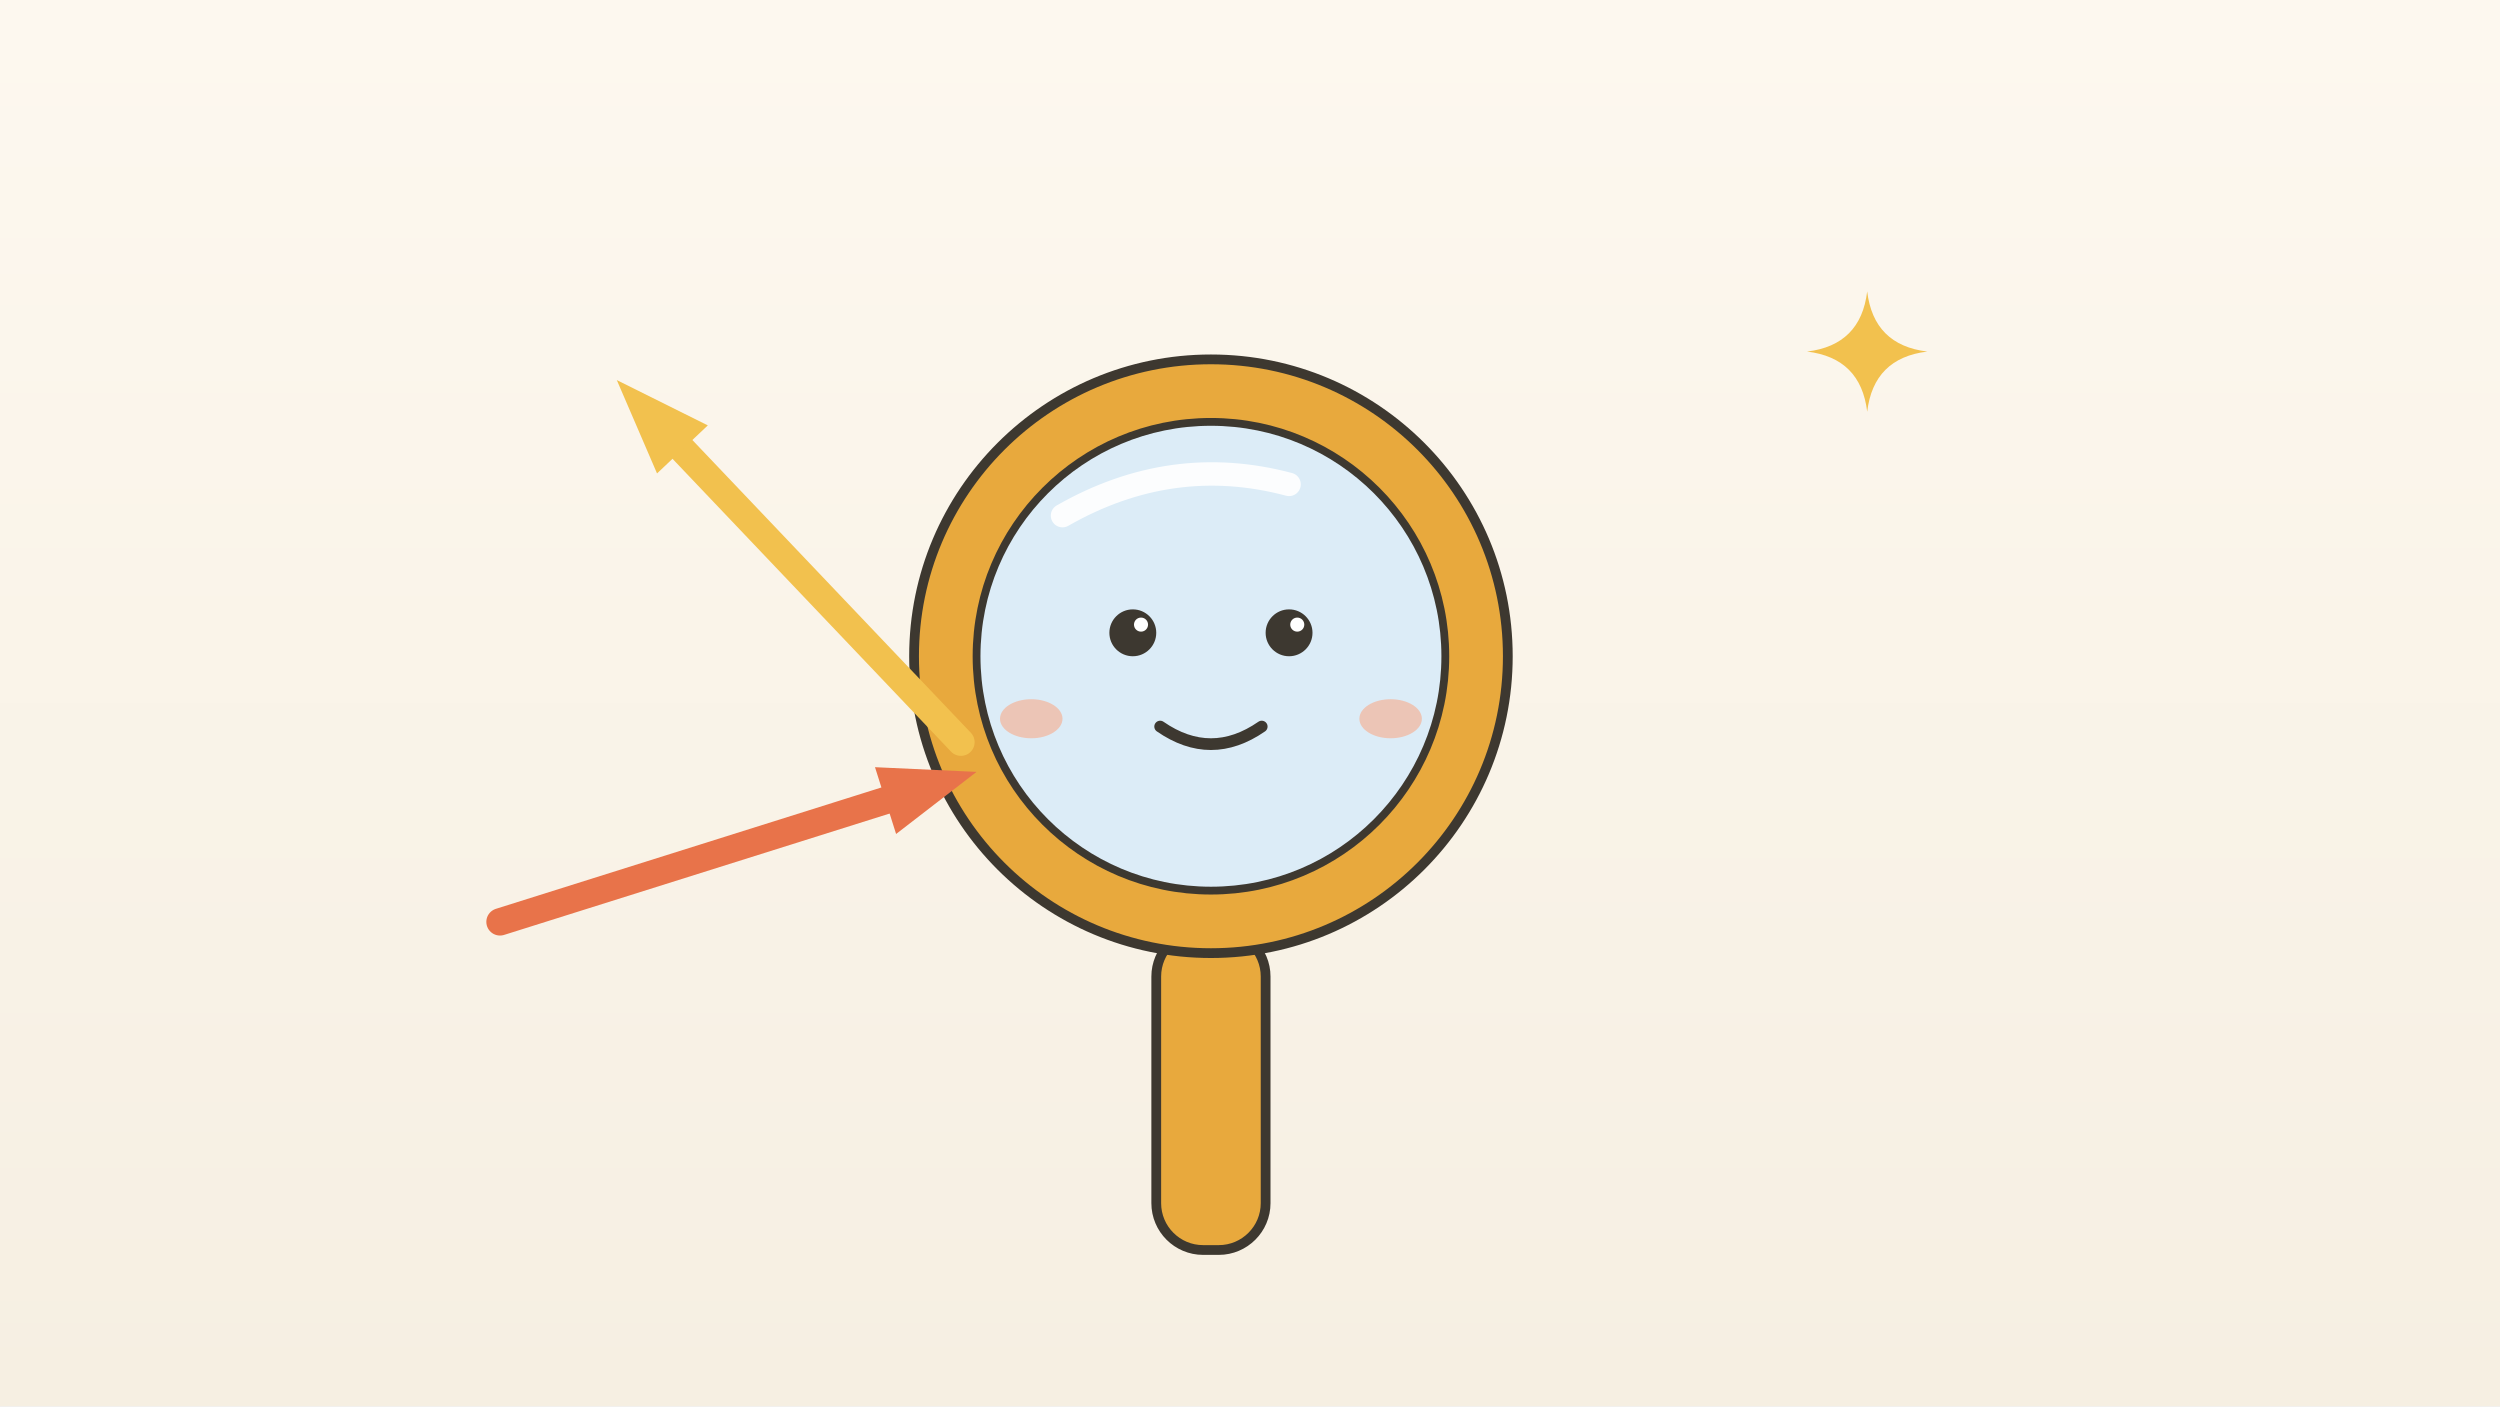
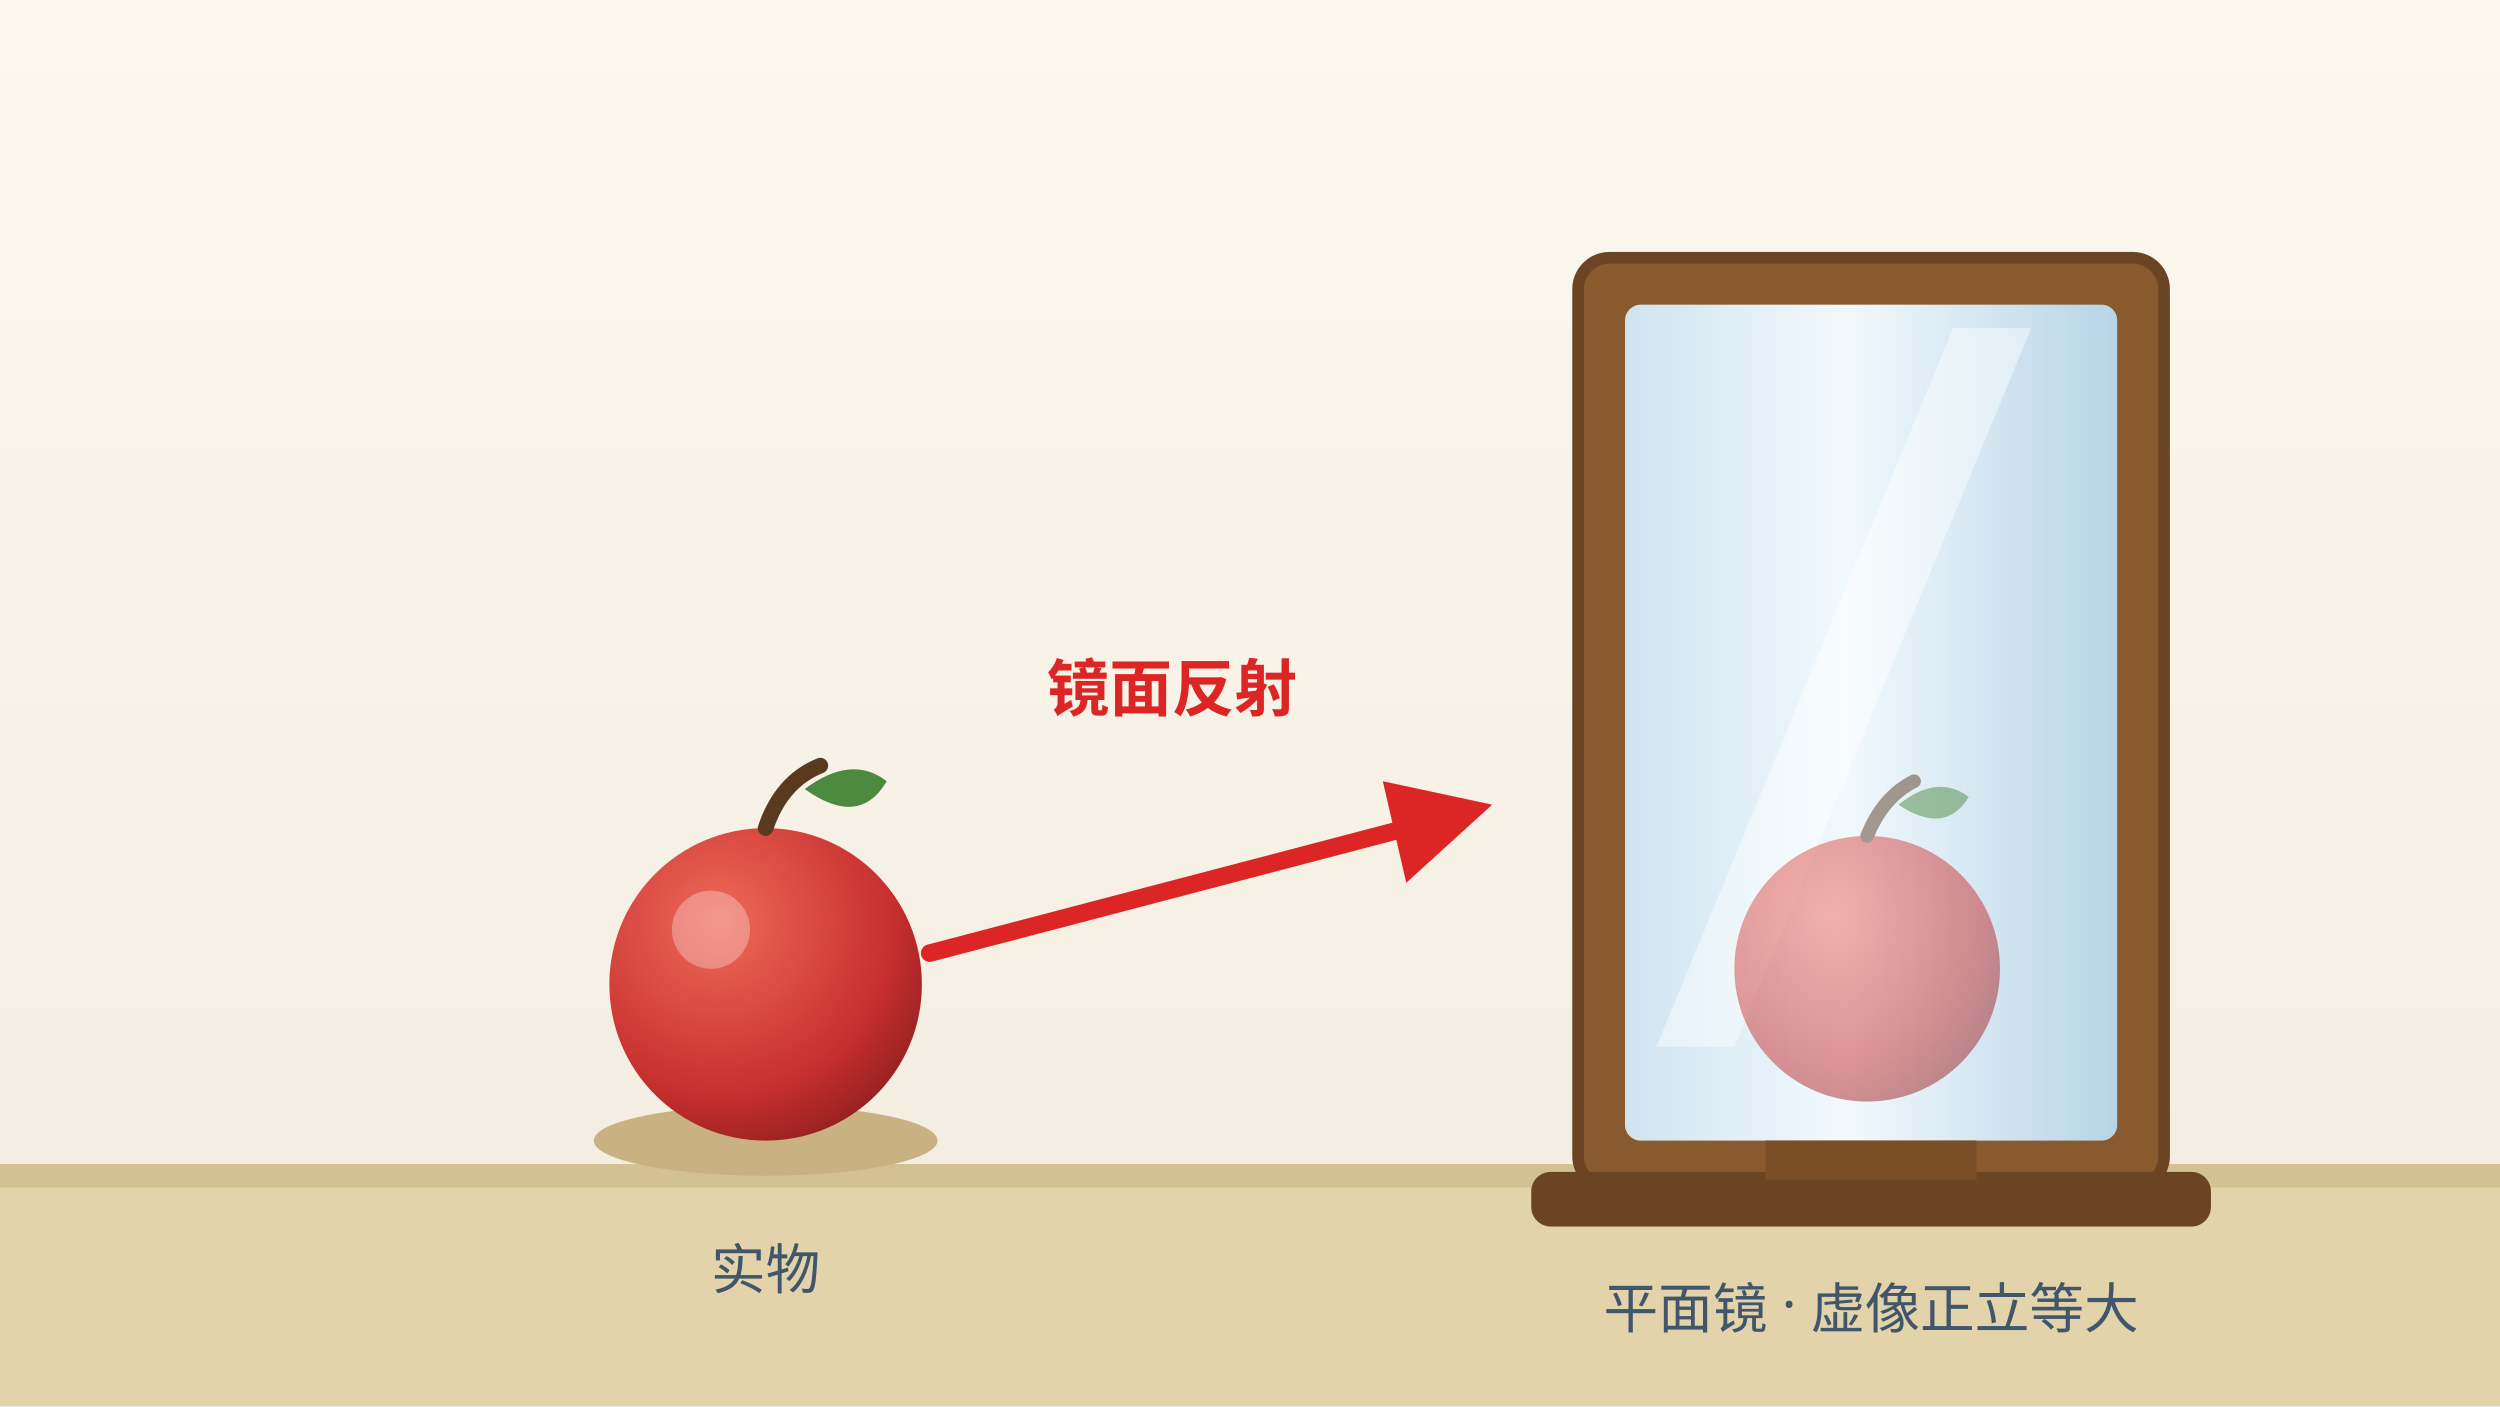
<svg xmlns="http://www.w3.org/2000/svg" viewBox="0 0 640 360" width="640" height="360">
  <defs>
    <linearGradient id="bg" x1="0" y1="0" x2="0" y2="1">
      <stop offset="0" stop-color="#fdf8ef" />
-       <stop offset="1" stop-color="#f6efe2" />
+       <stop offset="1" stop-color="#f2ecdf" />
+     </linearGradient>
+     <radialGradient id="apple" cx="35%" cy="30%" r="80%">
+       <stop offset="0" stop-color="#ef6a5a" />
+       <stop offset=".7" stop-color="#c62f2f" />
+       <stop offset="1" stop-color="#8f1d1d" />
+     </radialGradient>
+     <linearGradient id="mir" x1="0" y1="0" x2="1" y2="0">
+       <stop offset="0" stop-color="#cfe4f0" />
+       <stop offset=".45" stop-color="#f2f9fd" />
+       <stop offset="1" stop-color="#b7d4e6" />
    </linearGradient>
  </defs>
  <rect width="640" height="360" fill="url(#bg)" />
-   <rect x="296" y="238" width="28" height="82" rx="12" fill="#e8a93d" stroke="#3d3830" stroke-width="2.5" />
-   <circle cx="310" cy="168" r="76" fill="#e8a93d" stroke="#3d3830" stroke-width="2.5" />
-   <circle cx="310" cy="168" r="60" fill="#dcecf7" stroke="#3d3830" stroke-width="2" />
-   <path d="M272,132 Q300,116 330,124" fill="none" stroke="#ffffff" stroke-width="6" stroke-linecap="round" opacity="0.9" />
-   <circle cx="290" cy="162" r="6" fill="#3d3830" />
-   <circle cx="292.1" cy="159.9" r="1.8" fill="#ffffff" />
-   <circle cx="330" cy="162" r="6" fill="#3d3830" />
-   <circle cx="332.1" cy="159.9" r="1.8" fill="#ffffff" />
-   <path d="M297.0,186 q13.0,9 26,0" fill="none" stroke="#3d3830" stroke-width="3" stroke-linecap="round" />
-   <ellipse cx="264" cy="184" rx="8" ry="5" fill="#f2b8a0" opacity="0.75" />
-   <ellipse cx="356" cy="184" rx="8" ry="5" fill="#f2b8a0" opacity="0.75" />
-   <line x1="128" y1="236" x2="236" y2="202" stroke="#e8734a" stroke-width="7" stroke-linecap="round" />
-   <polygon points="250.0,197.6 229.4,213.5 224.0,196.4" fill="#e8734a" />
-   <line x1="246" y1="190" x2="168" y2="108" stroke="#f2c14e" stroke-width="7" stroke-linecap="round" />
-   <polygon points="157.9,97.3 181.2,108.9 168.2,121.2" fill="#f2c14e" />
-   <path d="M0,-14 Q1.5,-1.5 14,0 Q1.5,1.5 0,14 Q-1.5,1.5 -14,0 Q-1.5,-1.5 0,-14 Z" transform="translate(478,90) scale(1.1)" fill="#f2c14e" />
+   <rect x="0" y="298" width="640" height="62" fill="#e3d3ab" />
+   <rect x="0" y="298" width="640" height="6" fill="#d4c193" />
+   <g>
+     <rect x="404" y="66" width="150" height="238" rx="8" fill="#8a5a2f" stroke="#6b4423" stroke-width="3" />
+     <rect x="416" y="78" width="126" height="214" rx="4" fill="url(#mir)" />
+     <path d="M424 268 L500 84 L520 84 L444 268 Z" fill="#ffffff" opacity=".45" />
+     <rect x="392" y="300" width="174" height="14" rx="5" fill="#6b4423" />
+     <rect x="452" y="292" width="54" height="10" fill="#7a4f28" />
+   </g>
+   <g opacity=".5">
+     <circle cx="478" cy="248" r="34" fill="url(#apple)" />
+     <path d="M478 214 q4 -10 12 -14" fill="none" stroke="#5a3a1f" stroke-width="3.5" stroke-linecap="round" />
+     <path d="M486 206 q10 -8 18 -2 q-6 10 -18 2 Z" fill="#4c8a3f" />
+   </g>
+   <g>
+     <ellipse cx="196" cy="292" rx="44" ry="9" fill="#c9b183" />
+     <circle cx="196" cy="252" r="40" fill="url(#apple)" />
+     <circle cx="182" cy="238" r="10" fill="#ffffff" opacity=".3" />
+     <path d="M196 212 q4 -12 14 -16" fill="none" stroke="#5a3a1f" stroke-width="4" stroke-linecap="round" />
+     <path d="M206 202 q12 -9 21 -2 q-7 12 -21 2 Z" fill="#4c8a3f" />
+   </g>
+   <line x1="238" y1="244" x2="360" y2="212" stroke="#dc2626" stroke-width="4.5" stroke-linecap="round" />
+   <path d="M354 200 L382 206 L360 226 Z" fill="#dc2626" />
+   <text x="300" y="182" font-size="16" font-weight="700" fill="#dc2626" font-family="sans-serif" text-anchor="middle">镜面反射</text>
+   <g font-family="sans-serif" font-size="14" fill="#41566b" text-anchor="middle">
+     <text x="196" y="330">实物</text>
+     <text x="479" y="340">平面镜 · 虚像正立等大</text>
+   </g>
</svg>
